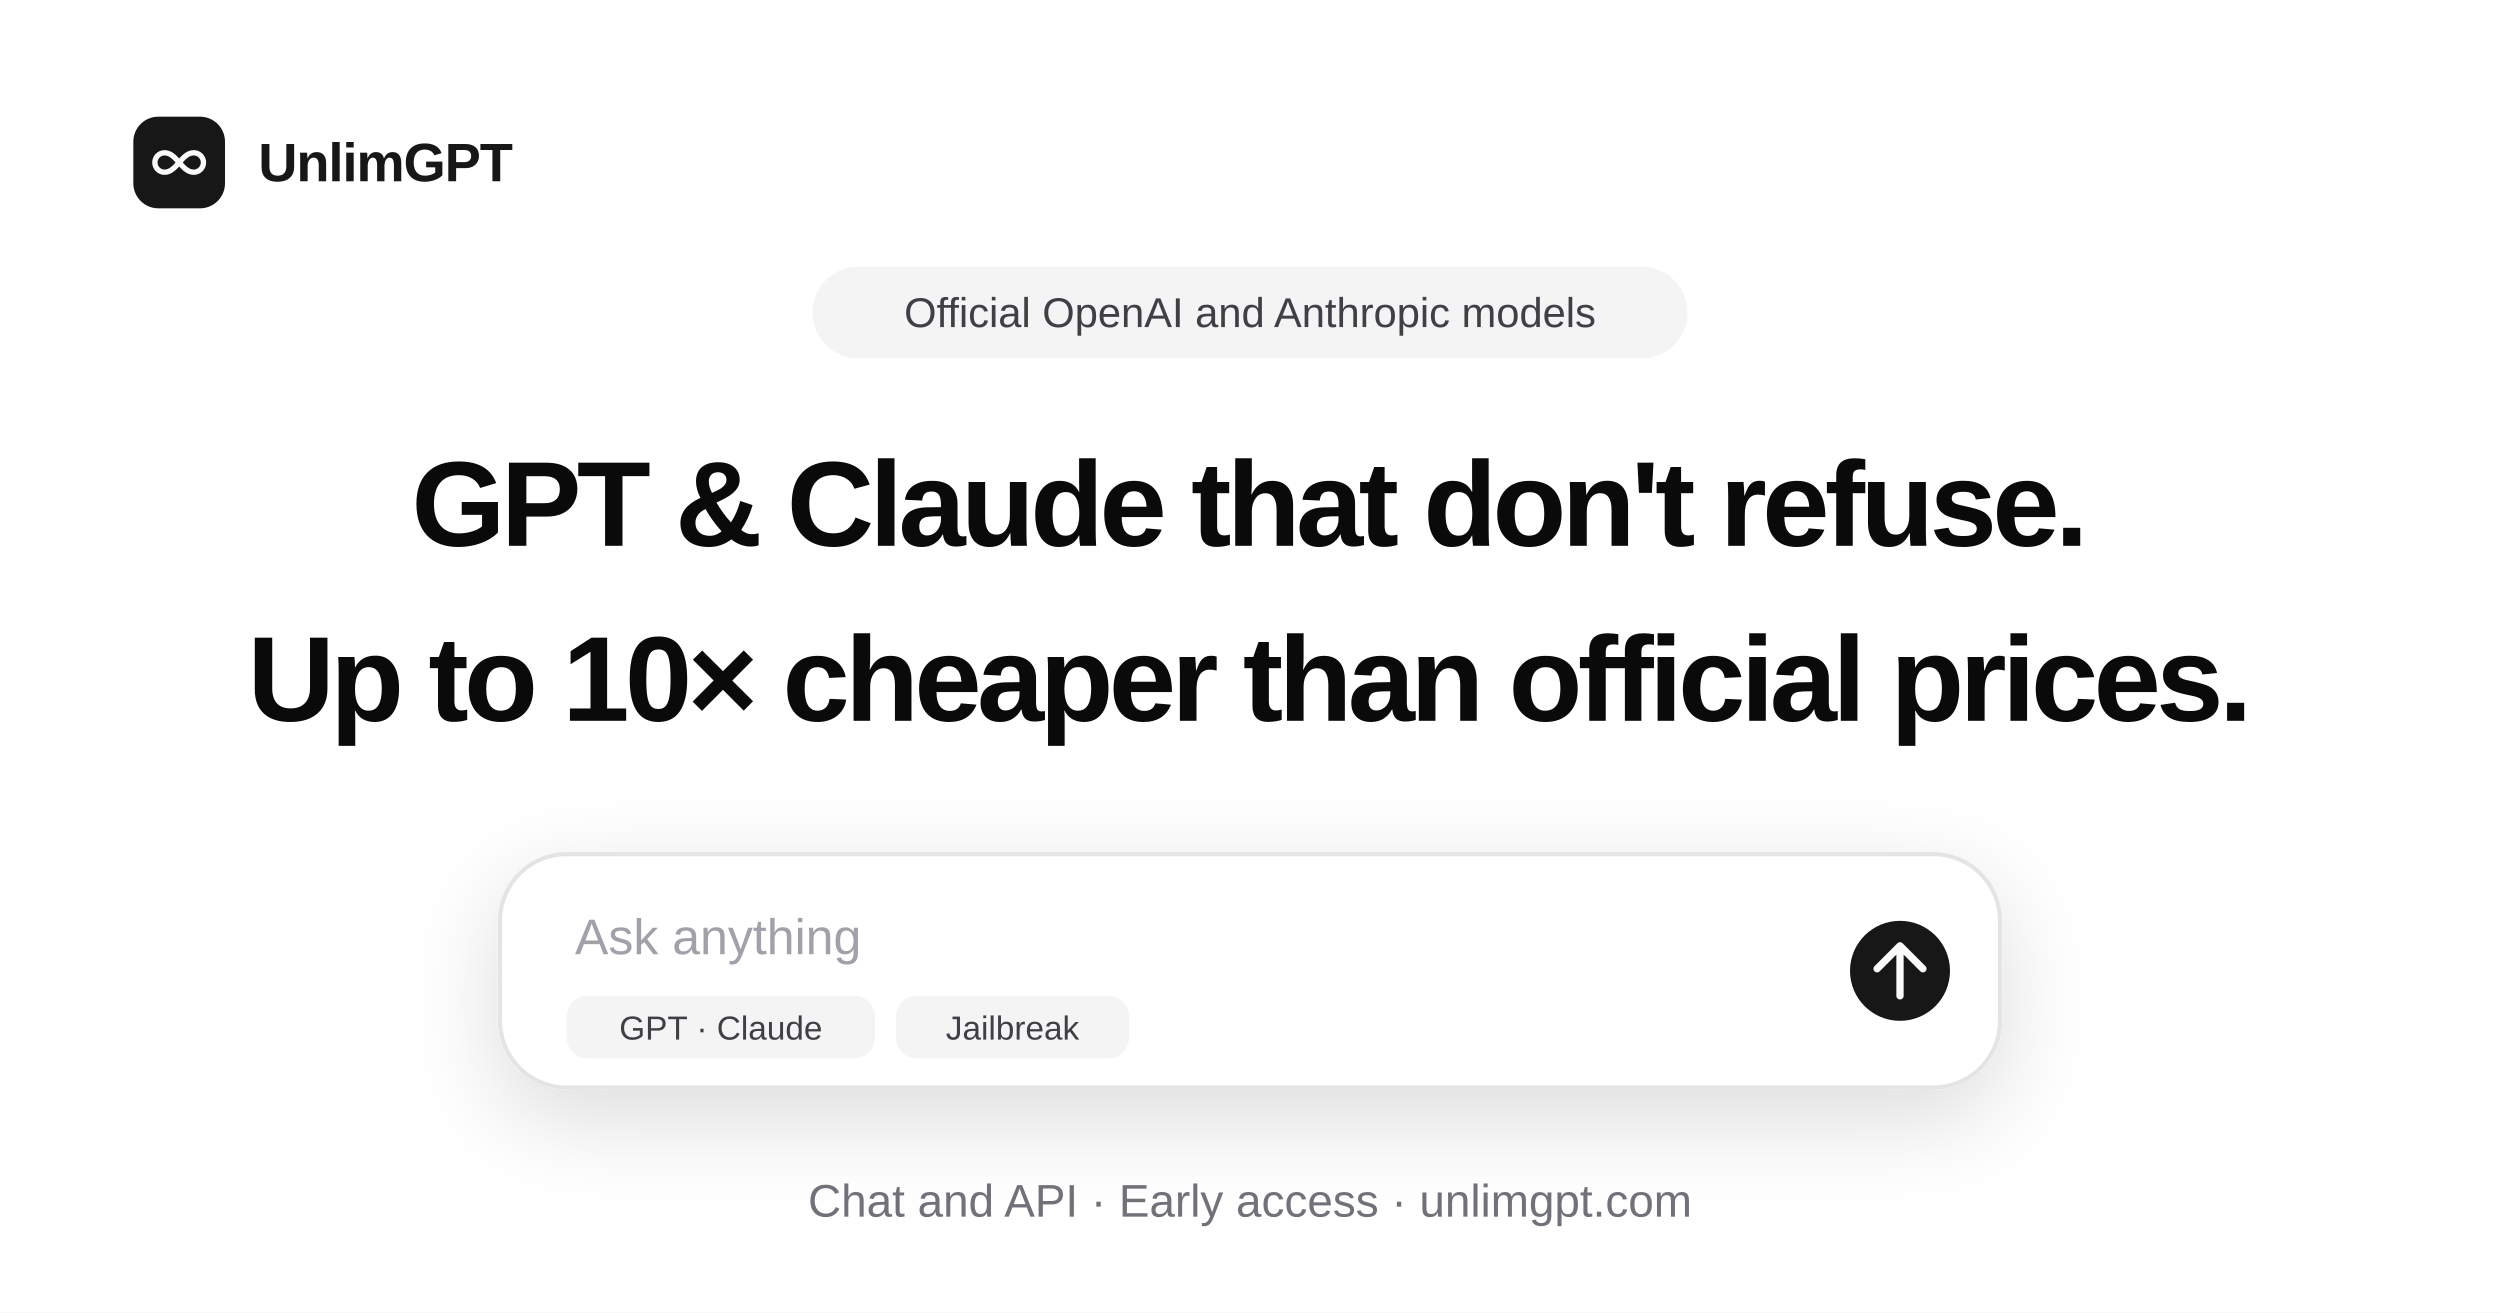
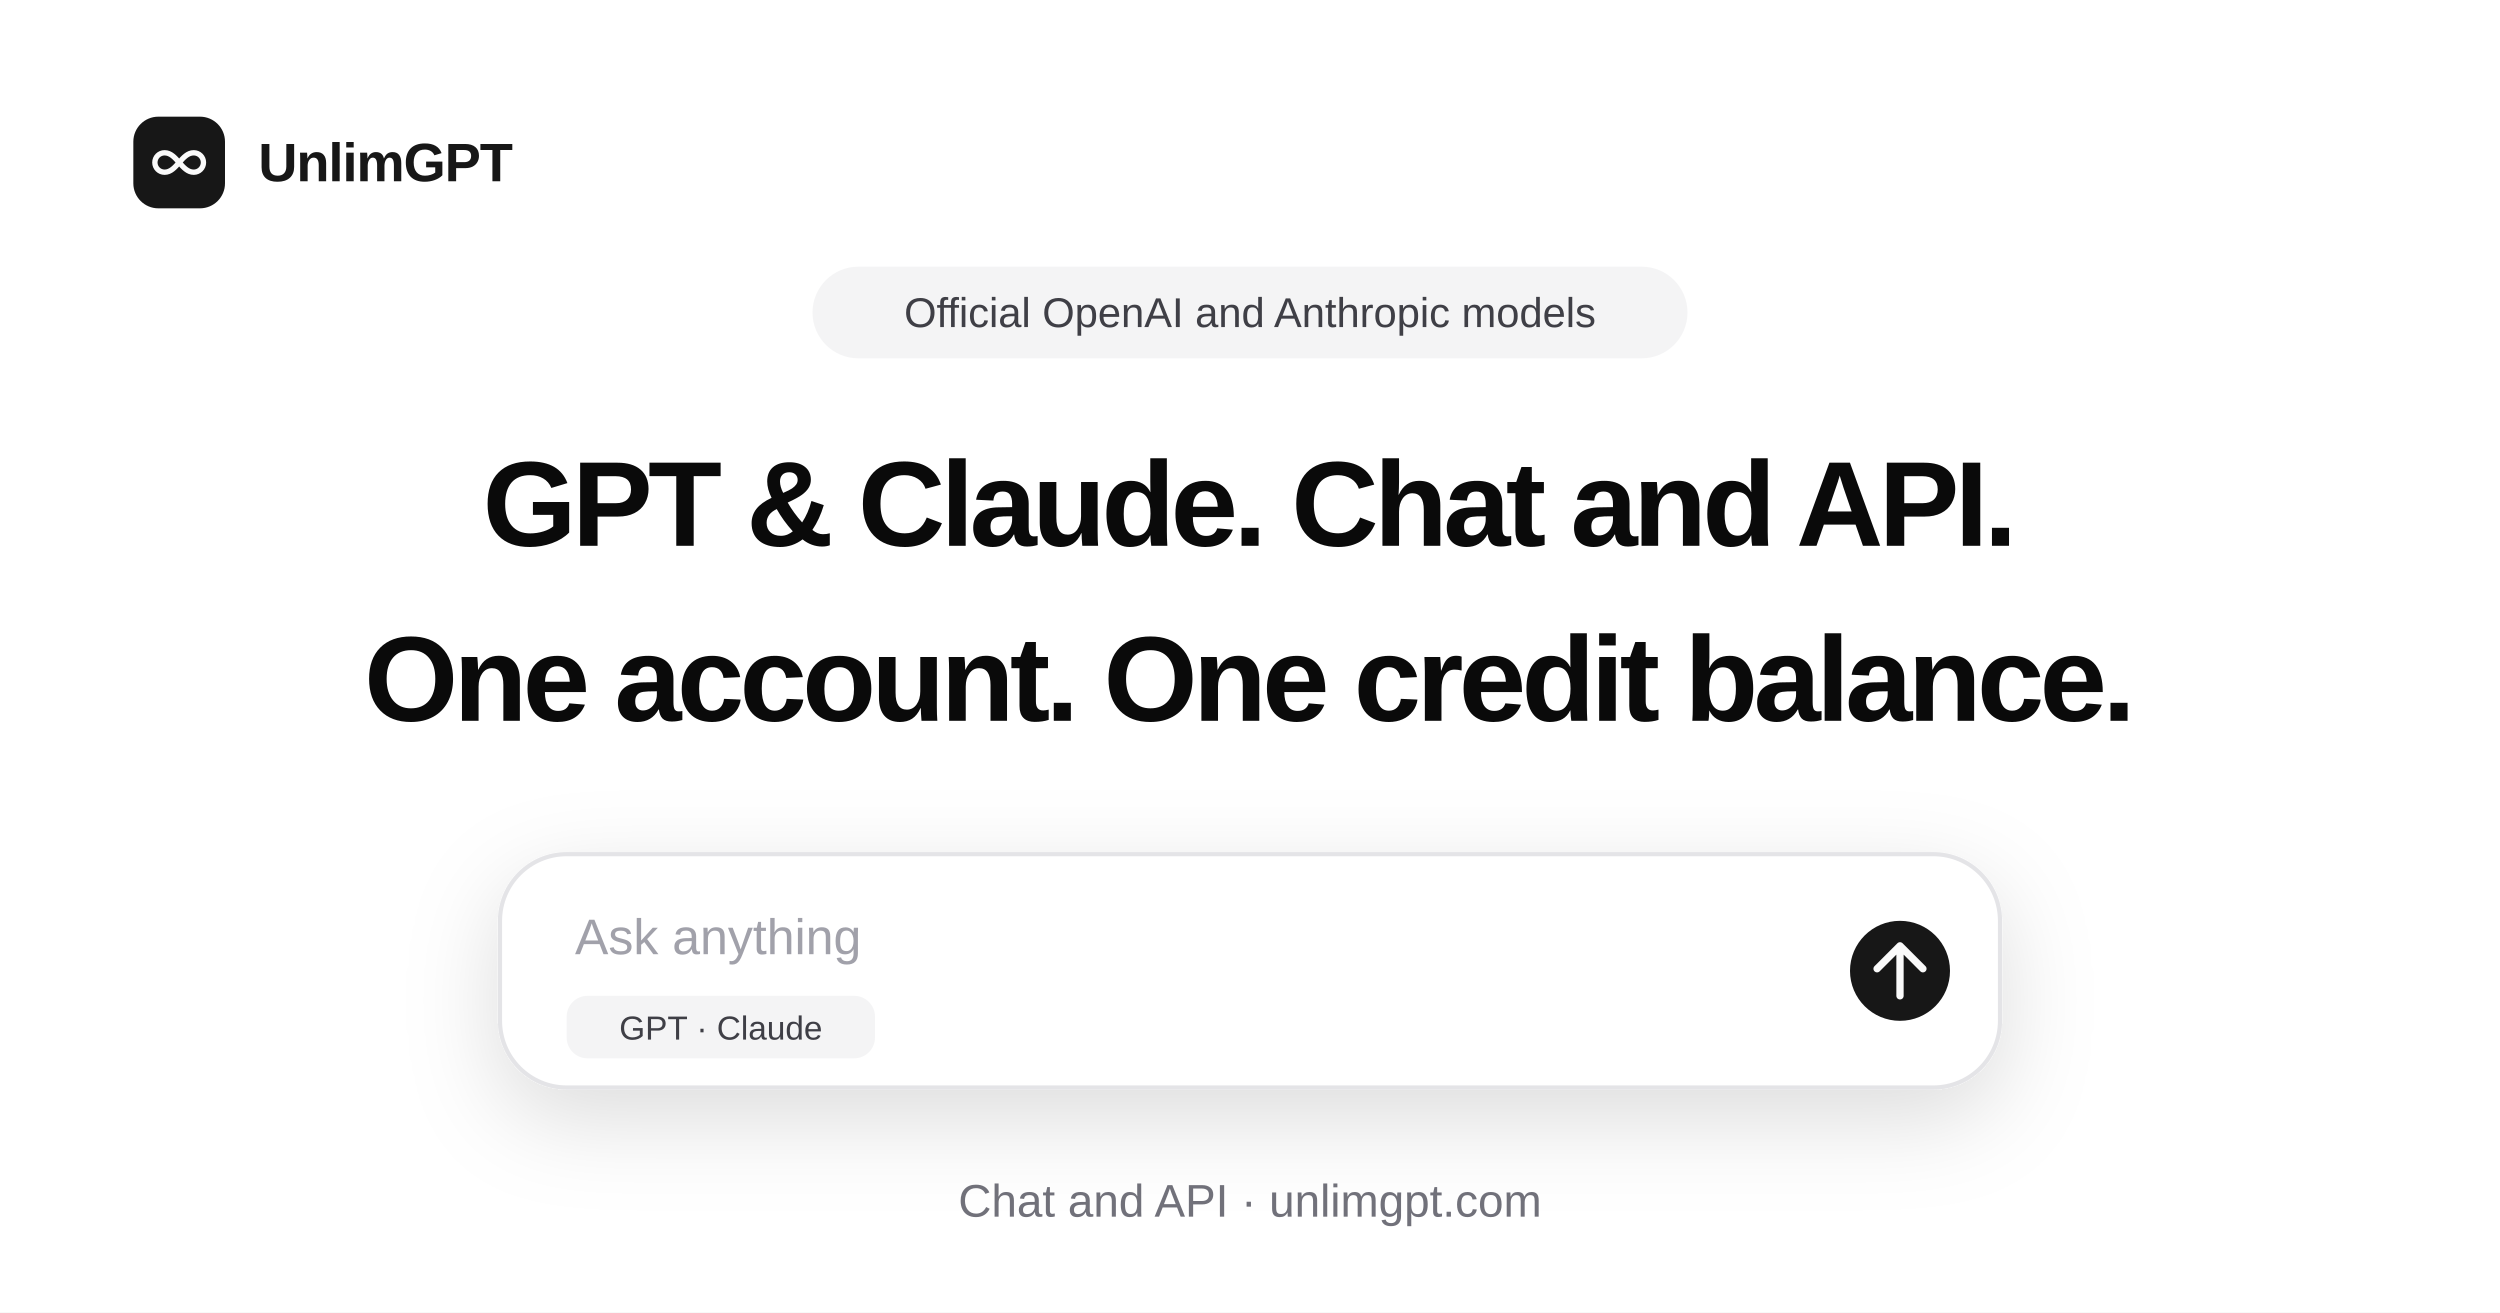
<svg xmlns="http://www.w3.org/2000/svg" width="1200" height="630" viewBox="0 0 1200 630" role="img" aria-labelledby="title description">
  <defs>
    <filter id="composer-shadow" x="-20%" y="-60%" width="140%" height="220%">
      <feDropShadow dx="0" dy="14" stdDeviation="22" flood-color="#000000" flood-opacity="0.14" />
    </filter>
  </defs>
  <rect width="1200" height="630" fill="#ffffff" />
  <g transform="translate(64 56)">
    <rect width="44" height="44" rx="12" fill="#171717" />
    <path d="M6 16c5 0 7-8 12-8a4 4 0 0 1 0 8c-5 0-7-8-12-8a4 4 0 1 0 0 8" transform="translate(8 8) scale(1.1667)" fill="none" stroke="#fafafa" stroke-width="2.2" stroke-linecap="round" stroke-linejoin="round" />
    <text x="60" y="31" fill="#171717" font-family="Helvetica Neue, Arial, sans-serif" font-size="26" font-weight="700" letter-spacing="-0.5">UnlimGPT</text>
  </g>
  <rect x="390" y="128" width="420" height="44" rx="22" fill="#f4f4f5" />
  <text x="600" y="157" text-anchor="middle" fill="#3f3f46" font-family="Helvetica Neue, Arial, sans-serif" font-size="20">Official OpenAI and Anthropic models</text>
-   <text x="600" y="262" text-anchor="middle" fill="#0a0a0a" font-family="Helvetica Neue, Arial, sans-serif" font-size="58" font-weight="700" letter-spacing="-2.2">GPT &amp; Claude that don't refuse.</text>
-   <text x="600" y="346" text-anchor="middle" fill="#0a0a0a" font-family="Helvetica Neue, Arial, sans-serif" font-size="58" font-weight="700" letter-spacing="-2.2">Up to 10× cheaper than official prices.</text>
+   <text x="600" y="262" text-anchor="middle" fill="#0a0a0a" font-family="Helvetica Neue, Arial, sans-serif" font-size="58" font-weight="700" letter-spacing="-2.2">GPT &amp; Claude. Chat and API.</text>
+   <text x="600" y="346" text-anchor="middle" fill="#0a0a0a" font-family="Helvetica Neue, Arial, sans-serif" font-size="58" font-weight="700" letter-spacing="-2.2">One account. One credit balance.</text>
  <g filter="url(#composer-shadow)">
    <rect x="240" y="410" width="720" height="112" rx="32" fill="#ffffff" stroke="#e4e4e7" stroke-width="2" />
  </g>
  <text x="276" y="458" fill="#a1a1aa" font-family="Helvetica Neue, Arial, sans-serif" font-size="24">Ask anything</text>
  <rect x="272" y="478" width="148" height="30" rx="10" fill="#f4f4f5" />
  <text x="346" y="499" text-anchor="middle" fill="#3f3f46" font-family="Helvetica Neue, Arial, sans-serif" font-size="16">GPT · Claude</text>
-   <rect x="430" y="478" width="112" height="30" rx="10" fill="#f4f4f5" />
-   <text x="486" y="499" text-anchor="middle" fill="#3f3f46" font-family="Helvetica Neue, Arial, sans-serif" font-size="16">Jailbreak</text>
  <circle cx="912" cy="466" r="24" fill="#171717" />
  <path d="M912 478v-24M901 465l11-11 11 11" fill="none" stroke="#fafafa" stroke-width="3.5" stroke-linecap="round" stroke-linejoin="round" />
-   <text x="600" y="584" text-anchor="middle" fill="#71717a" font-family="Helvetica Neue, Arial, sans-serif" font-size="22">Chat and API · Early access · unlimgpt.com</text>
+   <text x="600" y="584" text-anchor="middle" fill="#71717a" font-family="Helvetica Neue, Arial, sans-serif" font-size="22">Chat and API · unlimgpt.com</text>
</svg>
